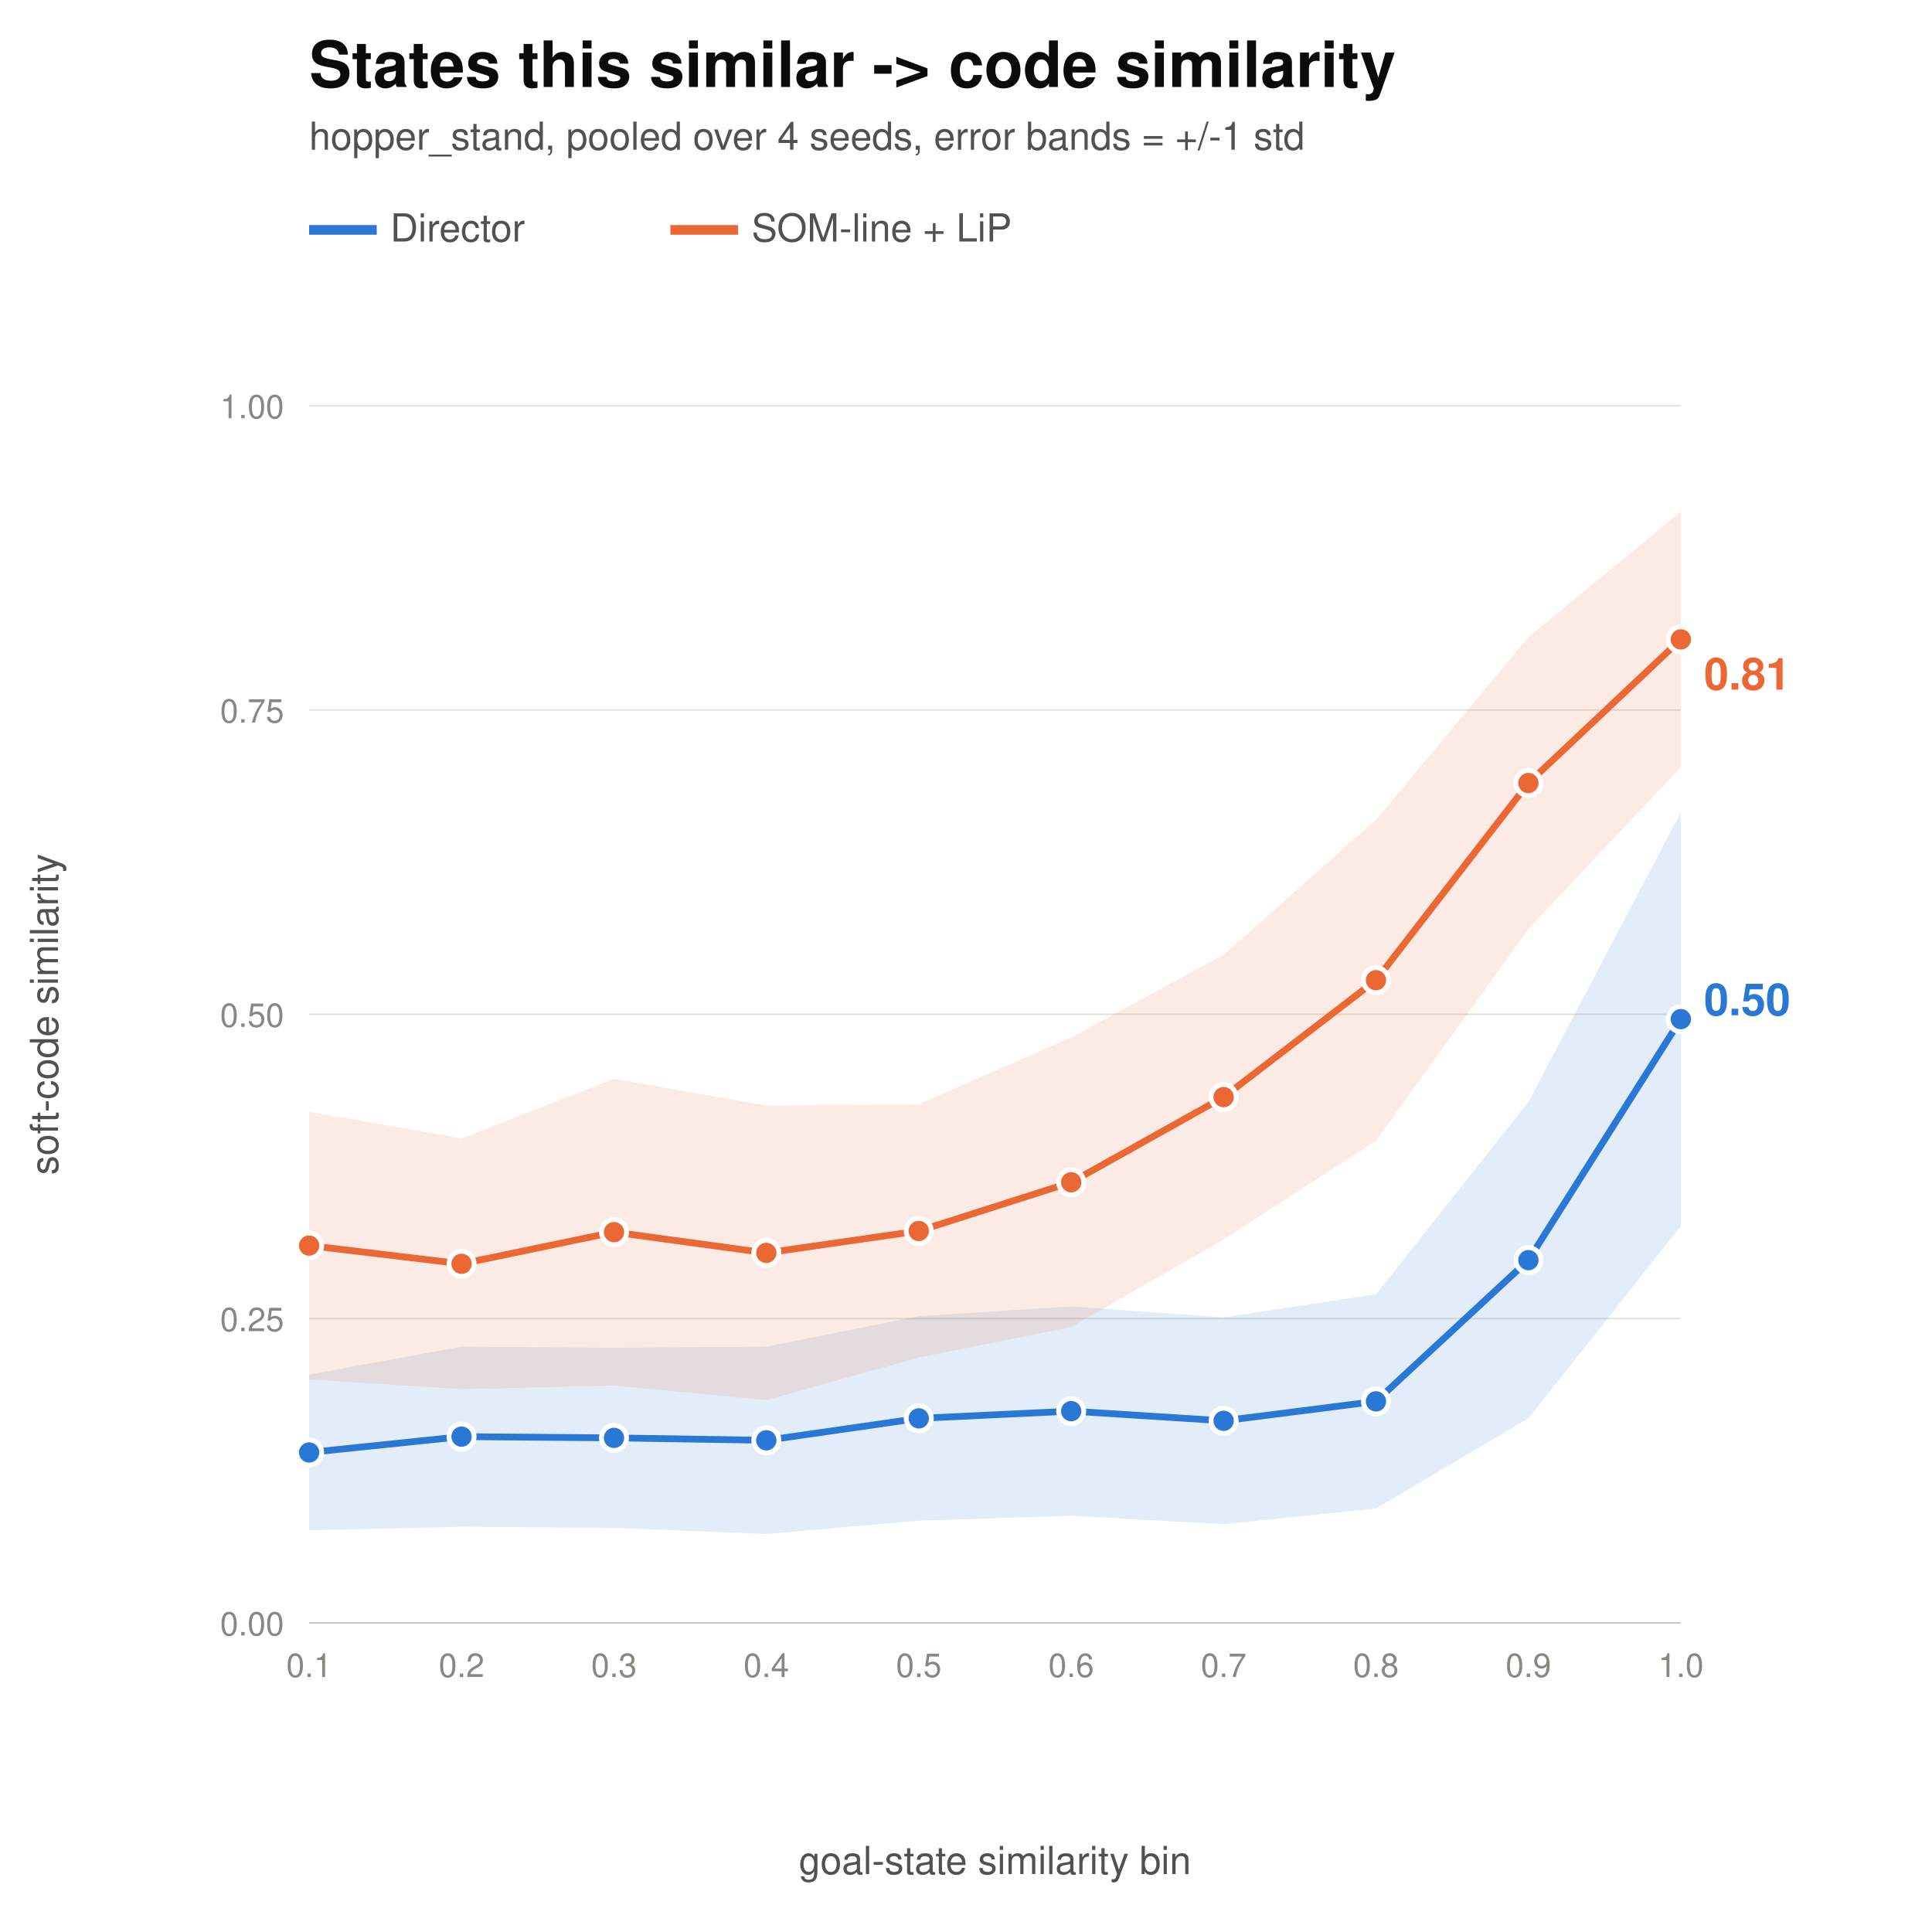
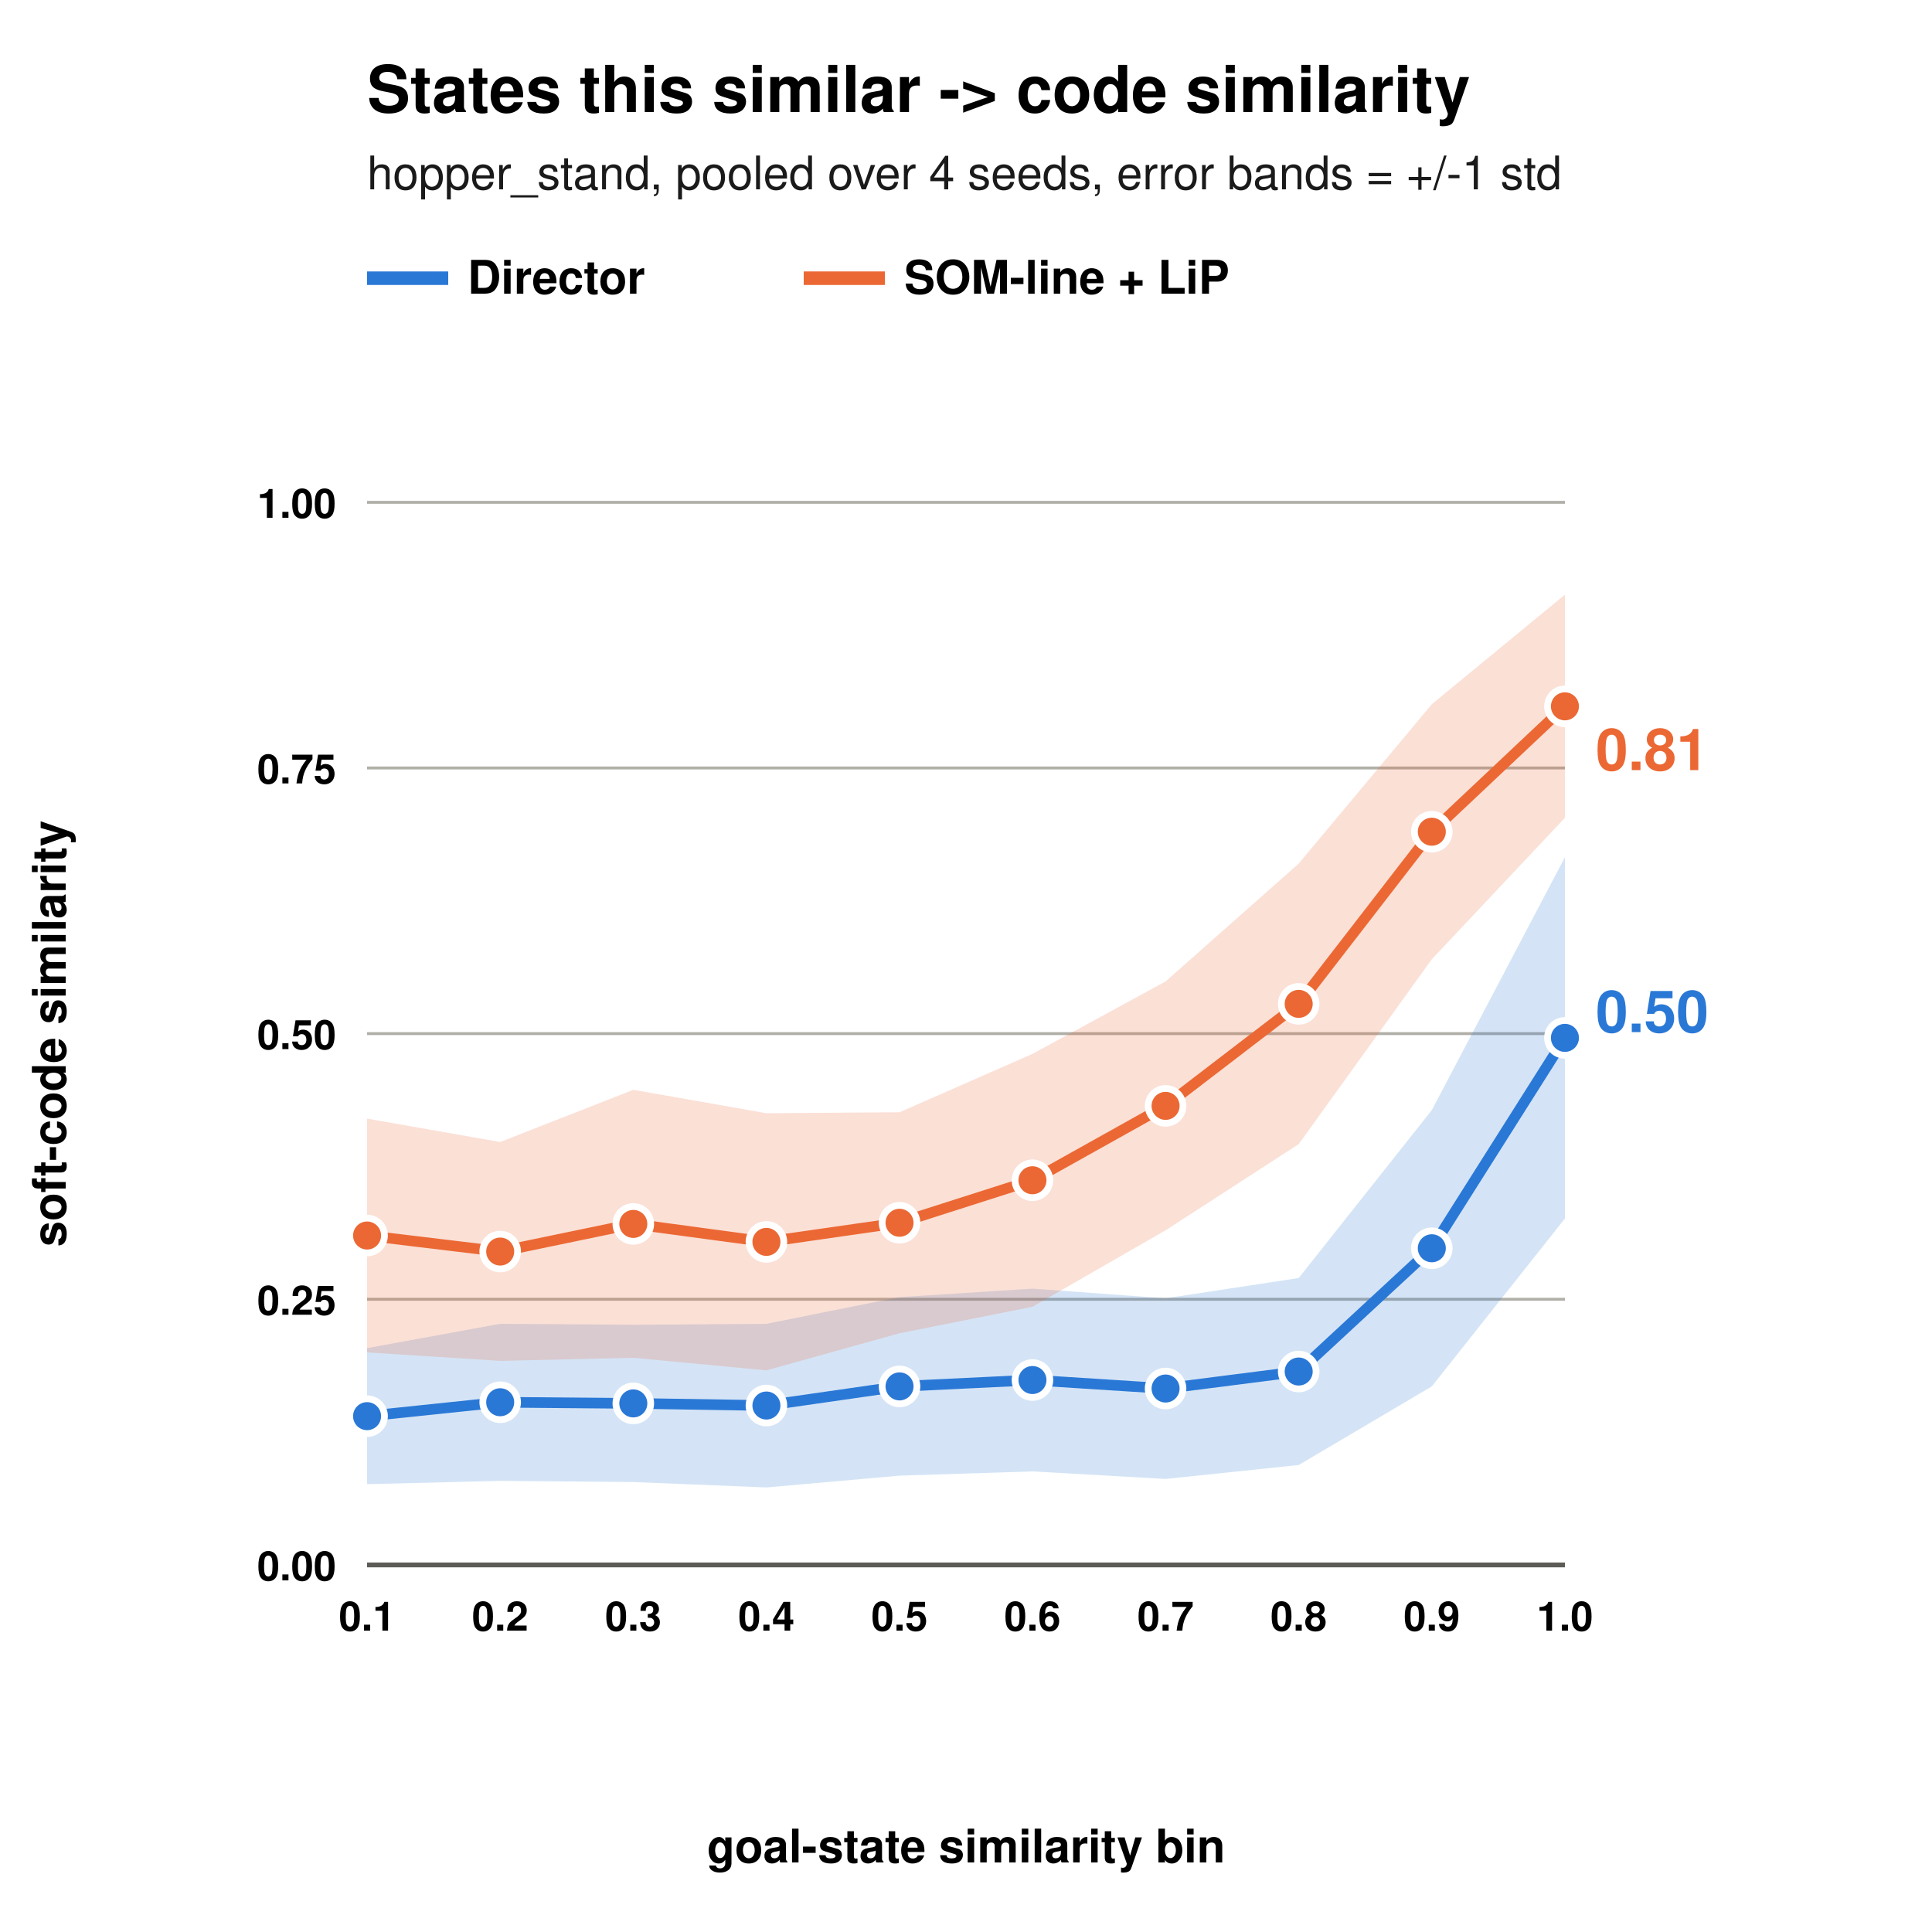
- <svg xmlns="http://www.w3.org/2000/svg" width="2000" height="2000" viewBox="0 0 2000 2000" font-family="Helvetica,Arial,sans-serif">
-   <rect x="0" y="0" width="2000" height="2000" fill="white" />
-   <text x="320" y="90" font-size="66" font-weight="bold" fill="#0b0b0b">States this similar -&gt; code similarity</text>
-   <text x="320" y="155" font-size="40" fill="#52514e">hopper_stand, pooled over 4 seeds, error bands = +/-1 std</text>
-   <line x1="320" y1="238" x2="390" y2="238" stroke="#2a78d6" stroke-width="10" />
-   <text x="404" y="250" font-size="40" fill="#52514e">Director</text>
-   <line x1="694" y1="238" x2="764" y2="238" stroke="#eb6834" stroke-width="10" />
-   <text x="778" y="250" font-size="40" fill="#52514e">SOM-line + LiP</text>
-   <line x1="320" y1="1680.0" x2="1740" y2="1680.0" stroke="#c3c2b7" stroke-width="1.5" />
-   <text x="294" y="1693.0" font-size="34" text-anchor="end" fill="#898781">0.00</text>
-   <line x1="320" y1="1365.0" x2="1740" y2="1365.0" stroke="#e1e0d9" stroke-width="1.5" />
-   <text x="294" y="1378.0" font-size="34" text-anchor="end" fill="#898781">0.25</text>
-   <line x1="320" y1="1050.0" x2="1740" y2="1050.0" stroke="#e1e0d9" stroke-width="1.5" />
-   <text x="294" y="1063.0" font-size="34" text-anchor="end" fill="#898781">0.50</text>
-   <line x1="320" y1="735.0" x2="1740" y2="735.0" stroke="#e1e0d9" stroke-width="1.5" />
-   <text x="294" y="748.0" font-size="34" text-anchor="end" fill="#898781">0.75</text>
-   <line x1="320" y1="420.0" x2="1740" y2="420.0" stroke="#e1e0d9" stroke-width="1.5" />
-   <text x="294" y="433.0" font-size="34" text-anchor="end" fill="#898781">1.00</text>
-   <text x="320.0" y="1736.0" font-size="34" text-anchor="middle" fill="#898781">0.1</text>
-   <text x="477.8" y="1736.0" font-size="34" text-anchor="middle" fill="#898781">0.2</text>
-   <text x="635.6" y="1736.0" font-size="34" text-anchor="middle" fill="#898781">0.3</text>
-   <text x="793.3" y="1736.0" font-size="34" text-anchor="middle" fill="#898781">0.4</text>
-   <text x="951.1" y="1736.0" font-size="34" text-anchor="middle" fill="#898781">0.5</text>
-   <text x="1108.9" y="1736.0" font-size="34" text-anchor="middle" fill="#898781">0.6</text>
-   <text x="1266.7" y="1736.0" font-size="34" text-anchor="middle" fill="#898781">0.7</text>
-   <text x="1424.4" y="1736.0" font-size="34" text-anchor="middle" fill="#898781">0.8</text>
-   <text x="1582.2" y="1736.0" font-size="34" text-anchor="middle" fill="#898781">0.9</text>
-   <text x="1740.0" y="1736.0" font-size="34" text-anchor="middle" fill="#898781">1.0</text>
-   <text x="1030.0" y="1940" font-size="40" text-anchor="middle" fill="#52514e">goal-state similarity bin</text>
-   <text x="60" y="1050.0" font-size="40" text-anchor="middle" fill="#52514e" transform="rotate(-90 60 1050.0)">soft-code similarity</text>
-   <polygon points="320.0,1423.0 477.8,1394.0 635.6,1395.2 793.3,1394.0 951.1,1362.5 1108.9,1352.4 1266.7,1363.7 1424.4,1339.8 1582.2,1140.7 1740.0,840.8 1740.0,1269.2 1582.2,1468.3 1424.4,1561.6 1266.7,1577.9 1108.9,1569.1 951.1,1574.2 793.3,1588.0 635.6,1581.7 477.8,1580.5 320.0,1584.2" fill="#2a78d6" fill-opacity="0.13" stroke="none" />
-   <polyline points="320.0,1503.6 477.8,1487.2 635.6,1488.5 793.3,1491.0 951.1,1468.3 1108.9,1460.8 1266.7,1470.8 1424.4,1450.7 1582.2,1304.5 1740.0,1055.0" fill="none" stroke="#2a78d6" stroke-width="7" stroke-linejoin="round" stroke-linecap="round" />
-   <circle cx="320.0" cy="1503.6" r="13" fill="#2a78d6" stroke="white" stroke-width="5" />
-   <circle cx="477.8" cy="1487.2" r="13" fill="#2a78d6" stroke="white" stroke-width="5" />
-   <circle cx="635.6" cy="1488.5" r="13" fill="#2a78d6" stroke="white" stroke-width="5" />
-   <circle cx="793.3" cy="1491.0" r="13" fill="#2a78d6" stroke="white" stroke-width="5" />
-   <circle cx="951.1" cy="1468.3" r="13" fill="#2a78d6" stroke="white" stroke-width="5" />
-   <circle cx="1108.9" cy="1460.8" r="13" fill="#2a78d6" stroke="white" stroke-width="5" />
-   <circle cx="1266.7" cy="1470.8" r="13" fill="#2a78d6" stroke="white" stroke-width="5" />
-   <circle cx="1424.4" cy="1450.7" r="13" fill="#2a78d6" stroke="white" stroke-width="5" />
-   <circle cx="1582.2" cy="1304.5" r="13" fill="#2a78d6" stroke="white" stroke-width="5" />
-   <circle cx="1740.0" cy="1055.0" r="13" fill="#2a78d6" stroke="white" stroke-width="5" />
-   <text x="1764.0" y="1051.0" font-size="46" font-weight="bold" fill="#2a78d6">0.50</text>
-   <polygon points="320.0,1150.8 477.8,1178.5 635.6,1116.8 793.3,1144.5 951.1,1143.2 1108.9,1073.9 1266.7,988.3 1424.4,848.4 1582.2,659.4 1740.0,529.6 1740.0,794.2 1582.2,961.8 1424.4,1181.0 1266.7,1283.1 1108.9,1373.8 951.1,1405.3 793.3,1449.4 635.6,1434.3 477.8,1438.1 320.0,1428.0" fill="#eb6834" fill-opacity="0.13" stroke="none" />
-   <polyline points="320.0,1289.4 477.8,1308.3 635.6,1275.5 793.3,1297.0 951.1,1274.3 1108.9,1223.9 1266.7,1135.7 1424.4,1014.7 1582.2,810.6 1740.0,661.9" fill="none" stroke="#eb6834" stroke-width="7" stroke-linejoin="round" stroke-linecap="round" />
-   <circle cx="320.0" cy="1289.4" r="13" fill="#eb6834" stroke="white" stroke-width="5" />
-   <circle cx="477.8" cy="1308.3" r="13" fill="#eb6834" stroke="white" stroke-width="5" />
-   <circle cx="635.6" cy="1275.5" r="13" fill="#eb6834" stroke="white" stroke-width="5" />
-   <circle cx="793.3" cy="1297.0" r="13" fill="#eb6834" stroke="white" stroke-width="5" />
-   <circle cx="951.1" cy="1274.3" r="13" fill="#eb6834" stroke="white" stroke-width="5" />
-   <circle cx="1108.9" cy="1223.9" r="13" fill="#eb6834" stroke="white" stroke-width="5" />
-   <circle cx="1266.7" cy="1135.7" r="13" fill="#eb6834" stroke="white" stroke-width="5" />
-   <circle cx="1424.4" cy="1014.7" r="13" fill="#eb6834" stroke="white" stroke-width="5" />
-   <circle cx="1582.2" cy="810.6" r="13" fill="#eb6834" stroke="white" stroke-width="5" />
-   <circle cx="1740.0" cy="661.9" r="13" fill="#eb6834" stroke="white" stroke-width="5" />
-   <text x="1764.0" y="713.9" font-size="46" font-weight="bold" fill="#eb6834">0.81</text>
+ <svg xmlns="http://www.w3.org/2000/svg" width="1000" height="1000" viewBox="0 0 1000 1000" font-family="Helvetica,Arial,sans-serif">
+   <rect x="0" y="0" width="1000" height="1000" fill="white" />
+   <text x="190" y="58" font-size="33.5" font-weight="bold" fill="#000000">States this similar -&gt; code similarity</text>
+   <text x="190" y="98" font-size="24" fill="#1a1a1a">hopper_stand, pooled over 4 seeds, error bands = +/-1 std</text>
+   <line x1="190" y1="144" x2="232" y2="144" stroke="#2a78d6" stroke-width="7" />
+   <text x="242" y="152" font-size="24" font-weight="600" fill="#000000">Director</text>
+   <line x1="416" y1="144" x2="458" y2="144" stroke="#eb6834" stroke-width="7" />
+   <text x="468" y="152" font-size="24" font-weight="600" fill="#000000">SOM-line + LiP</text>
+   <line x1="190" y1="810.0" x2="810" y2="810.0" stroke="#5c5b56" stroke-width="2.5" />
+   <text x="174" y="818.0" font-size="21" font-weight="600" text-anchor="end" fill="#000000">0.00</text>
+   <line x1="190" y1="672.5" x2="810" y2="672.5" stroke="#b0afa8" stroke-width="1.5" />
+   <text x="174" y="680.5" font-size="21" font-weight="600" text-anchor="end" fill="#000000">0.25</text>
+   <line x1="190" y1="535.0" x2="810" y2="535.0" stroke="#b0afa8" stroke-width="1.5" />
+   <text x="174" y="543.0" font-size="21" font-weight="600" text-anchor="end" fill="#000000">0.50</text>
+   <line x1="190" y1="397.5" x2="810" y2="397.5" stroke="#b0afa8" stroke-width="1.5" />
+   <text x="174" y="405.5" font-size="21" font-weight="600" text-anchor="end" fill="#000000">0.75</text>
+   <line x1="190" y1="260.0" x2="810" y2="260.0" stroke="#b0afa8" stroke-width="1.5" />
+   <text x="174" y="268.0" font-size="21" font-weight="600" text-anchor="end" fill="#000000">1.00</text>
+   <text x="190.0" y="844.0" font-size="21" font-weight="600" text-anchor="middle" fill="#000000">0.1</text>
+   <text x="258.9" y="844.0" font-size="21" font-weight="600" text-anchor="middle" fill="#000000">0.2</text>
+   <text x="327.8" y="844.0" font-size="21" font-weight="600" text-anchor="middle" fill="#000000">0.3</text>
+   <text x="396.7" y="844.0" font-size="21" font-weight="600" text-anchor="middle" fill="#000000">0.4</text>
+   <text x="465.6" y="844.0" font-size="21" font-weight="600" text-anchor="middle" fill="#000000">0.5</text>
+   <text x="534.4" y="844.0" font-size="21" font-weight="600" text-anchor="middle" fill="#000000">0.6</text>
+   <text x="603.3" y="844.0" font-size="21" font-weight="600" text-anchor="middle" fill="#000000">0.7</text>
+   <text x="672.2" y="844.0" font-size="21" font-weight="600" text-anchor="middle" fill="#000000">0.8</text>
+   <text x="741.1" y="844.0" font-size="21" font-weight="600" text-anchor="middle" fill="#000000">0.9</text>
+   <text x="810.0" y="844.0" font-size="21" font-weight="600" text-anchor="middle" fill="#000000">1.0</text>
+   <text x="500.0" y="964" font-size="24" font-weight="600" text-anchor="middle" fill="#000000">goal-state similarity bin</text>
+   <text x="34" y="535.0" font-size="24" font-weight="600" text-anchor="middle" fill="#000000" transform="rotate(-90 34 535.0)">soft-code similarity</text>
+   <polygon points="190.0,697.8 258.9,685.2 327.8,685.7 396.7,685.2 465.6,671.4 534.4,667.0 603.3,672.0 672.2,661.5 741.1,574.6 810.0,443.7 810.0,630.7 741.1,717.6 672.2,758.3 603.3,765.5 534.4,761.6 465.6,763.8 396.7,769.9 327.8,767.1 258.9,766.5 190.0,768.2" fill="#2a78d6" fill-opacity="0.20" stroke="none" />
+   <polyline points="190.0,733.0 258.9,725.8 327.8,726.4 396.7,727.5 465.6,717.6 534.4,714.3 603.3,718.7 672.2,709.9 741.1,646.1 810.0,537.2" fill="none" stroke="#2a78d6" stroke-width="5.5" stroke-linejoin="round" stroke-linecap="round" />
+   <circle cx="190.0" cy="733.0" r="9" fill="#2a78d6" stroke="white" stroke-width="3.5" />
+   <circle cx="258.9" cy="725.8" r="9" fill="#2a78d6" stroke="white" stroke-width="3.5" />
+   <circle cx="327.8" cy="726.4" r="9" fill="#2a78d6" stroke="white" stroke-width="3.5" />
+   <circle cx="396.7" cy="727.5" r="9" fill="#2a78d6" stroke="white" stroke-width="3.5" />
+   <circle cx="465.6" cy="717.6" r="9" fill="#2a78d6" stroke="white" stroke-width="3.5" />
+   <circle cx="534.4" cy="714.3" r="9" fill="#2a78d6" stroke="white" stroke-width="3.5" />
+   <circle cx="603.3" cy="718.7" r="9" fill="#2a78d6" stroke="white" stroke-width="3.5" />
+   <circle cx="672.2" cy="709.9" r="9" fill="#2a78d6" stroke="white" stroke-width="3.5" />
+   <circle cx="741.1" cy="646.1" r="9" fill="#2a78d6" stroke="white" stroke-width="3.5" />
+   <circle cx="810.0" cy="537.2" r="9" fill="#2a78d6" stroke="white" stroke-width="3.5" />
+   <text x="826.0" y="534.2" font-size="30" font-weight="bold" fill="#2a78d6">0.50</text>
+   <polygon points="190.0,579.0 258.9,591.1 327.8,564.1 396.7,576.2 465.6,575.7 534.4,545.5 603.3,508.0 672.2,447.0 741.1,364.5 810.0,307.8 810.0,423.3 741.1,496.5 672.2,592.2 603.3,636.8 534.4,676.4 465.6,690.1 396.7,709.3 327.8,702.8 258.9,704.4 190.0,700.0" fill="#eb6834" fill-opacity="0.20" stroke="none" />
+   <polyline points="190.0,639.5 258.9,647.8 327.8,633.5 396.7,642.8 465.6,632.9 534.4,610.9 603.3,572.4 672.2,519.6 741.1,430.5 810.0,365.6" fill="none" stroke="#eb6834" stroke-width="5.5" stroke-linejoin="round" stroke-linecap="round" />
+   <circle cx="190.0" cy="639.5" r="9" fill="#eb6834" stroke="white" stroke-width="3.5" />
+   <circle cx="258.9" cy="647.8" r="9" fill="#eb6834" stroke="white" stroke-width="3.5" />
+   <circle cx="327.8" cy="633.5" r="9" fill="#eb6834" stroke="white" stroke-width="3.5" />
+   <circle cx="396.7" cy="642.8" r="9" fill="#eb6834" stroke="white" stroke-width="3.5" />
+   <circle cx="465.6" cy="632.9" r="9" fill="#eb6834" stroke="white" stroke-width="3.5" />
+   <circle cx="534.4" cy="610.9" r="9" fill="#eb6834" stroke="white" stroke-width="3.5" />
+   <circle cx="603.3" cy="572.4" r="9" fill="#eb6834" stroke="white" stroke-width="3.5" />
+   <circle cx="672.2" cy="519.6" r="9" fill="#eb6834" stroke="white" stroke-width="3.5" />
+   <circle cx="741.1" cy="430.5" r="9" fill="#eb6834" stroke="white" stroke-width="3.5" />
+   <circle cx="810.0" cy="365.6" r="9" fill="#eb6834" stroke="white" stroke-width="3.5" />
+   <text x="826.0" y="398.6" font-size="30" font-weight="bold" fill="#eb6834">0.81</text>
</svg>
